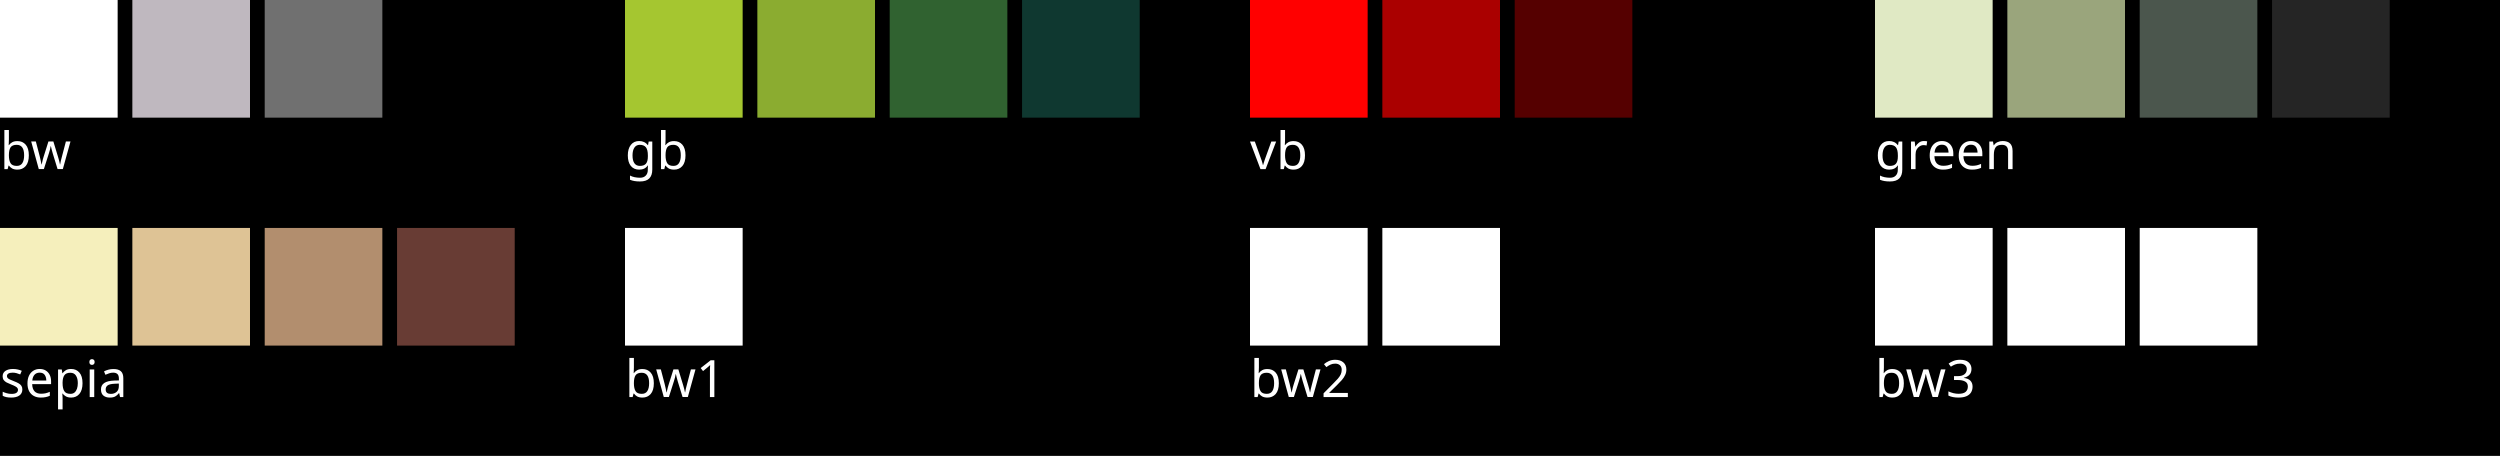
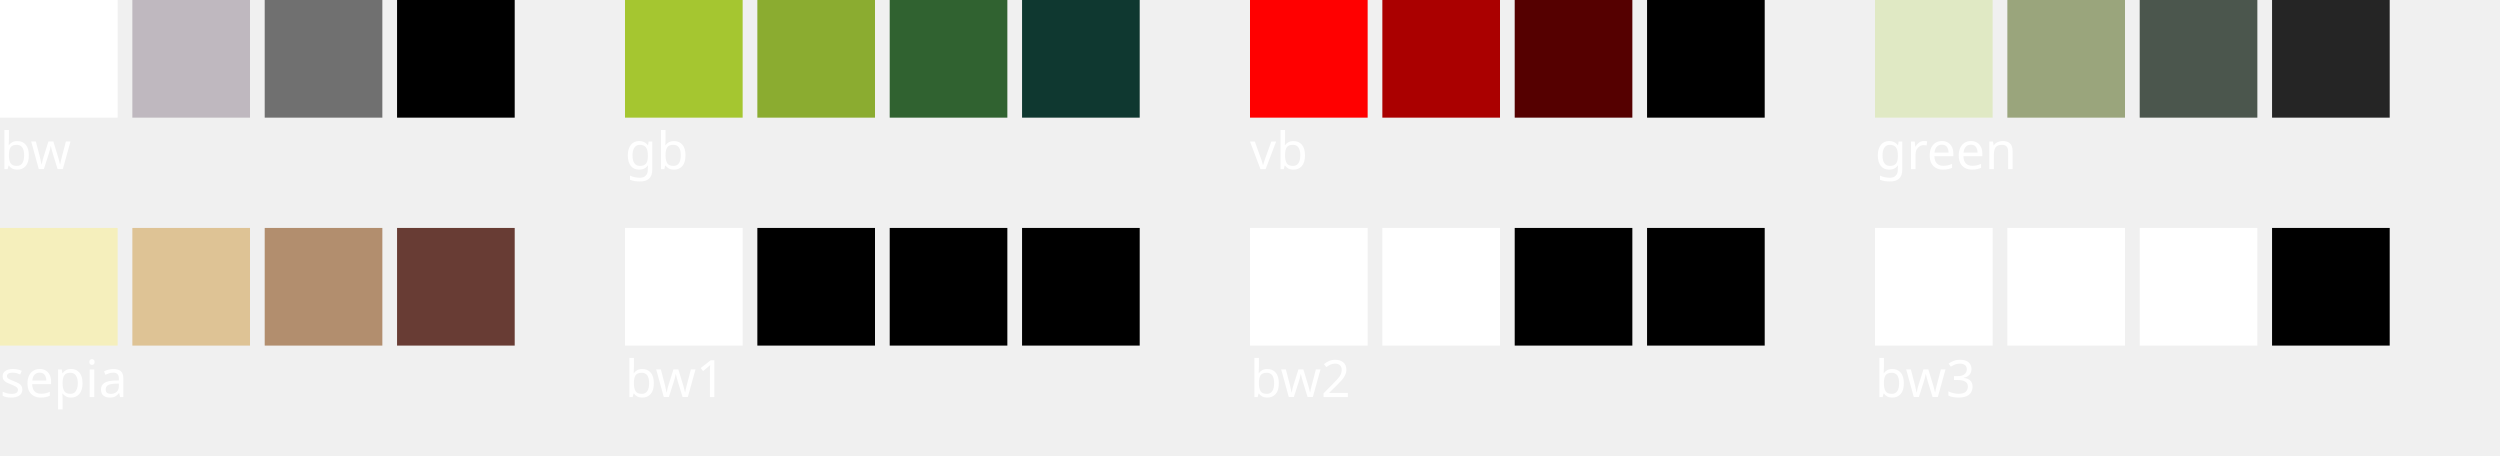
<svg xmlns="http://www.w3.org/2000/svg" width="680" height="124" viewBox="0 0 680 124">
-   <rect width="100%" height="100%" fill="#000" />
  <rect x="0" y="0" width="32" height="32" fill="#ffffff" />
  <rect x="36" y="0" width="32" height="32" fill="#bfb8bf" />
  <rect x="72" y="0" width="32" height="32" fill="#707070" />
  <rect x="108" y="0" width="32" height="32" fill="#000000" />
  <text x="0" y="46" fill="#fff" font-family="sans-serif" font-size="14">bw</text>
  <rect x="170" y="0" width="32" height="32" fill="#a5c630" />
  <rect x="206" y="0" width="32" height="32" fill="#8bac30" />
  <rect x="242" y="0" width="32" height="32" fill="#306230" />
  <rect x="278" y="0" width="32" height="32" fill="#0f3830" />
  <text x="170" y="46" fill="#fff" font-family="sans-serif" font-size="14">gb</text>
  <rect x="340" y="0" width="32" height="32" fill="#ff0000" />
  <rect x="376" y="0" width="32" height="32" fill="#aa0000" />
  <rect x="412" y="0" width="32" height="32" fill="#550000" />
  <rect x="448" y="0" width="32" height="32" fill="#000000" />
  <text x="340" y="46" fill="#fff" font-family="sans-serif" font-size="14">vb</text>
  <rect x="510" y="0" width="32" height="32" fill="#e0e9c4" />
  <rect x="546" y="0" width="32" height="32" fill="#9aa57c" />
  <rect x="582" y="0" width="32" height="32" fill="#4b564d" />
  <rect x="618" y="0" width="32" height="32" fill="#252525" />
  <text x="510" y="46" fill="#fff" font-family="sans-serif" font-size="14">green</text>
  <rect x="0" y="62" width="32" height="32" fill="#f5efbc" />
  <rect x="36" y="62" width="32" height="32" fill="#dec395" />
  <rect x="72" y="62" width="32" height="32" fill="#b28e6e" />
  <rect x="108" y="62" width="32" height="32" fill="#683c34" />
  <text x="0" y="108" fill="#fff" font-family="sans-serif" font-size="14">sepia</text>
  <rect x="170" y="62" width="32" height="32" fill="#ffffff" />
  <rect x="206" y="62" width="32" height="32" fill="#000000" />
  <rect x="242" y="62" width="32" height="32" fill="#000000" />
  <rect x="278" y="62" width="32" height="32" fill="#000000" />
  <text x="170" y="108" fill="#fff" font-family="sans-serif" font-size="14">bw1</text>
  <rect x="340" y="62" width="32" height="32" fill="#ffffff" />
  <rect x="376" y="62" width="32" height="32" fill="#ffffff" />
  <rect x="412" y="62" width="32" height="32" fill="#000000" />
  <rect x="448" y="62" width="32" height="32" fill="#000000" />
  <text x="340" y="108" fill="#fff" font-family="sans-serif" font-size="14">bw2</text>
  <rect x="510" y="62" width="32" height="32" fill="#ffffff" />
  <rect x="546" y="62" width="32" height="32" fill="#ffffff" />
  <rect x="582" y="62" width="32" height="32" fill="#ffffff" />
  <rect x="618" y="62" width="32" height="32" fill="#000000" />
  <text x="510" y="108" fill="#fff" font-family="sans-serif" font-size="14">bw3</text>
</svg>
